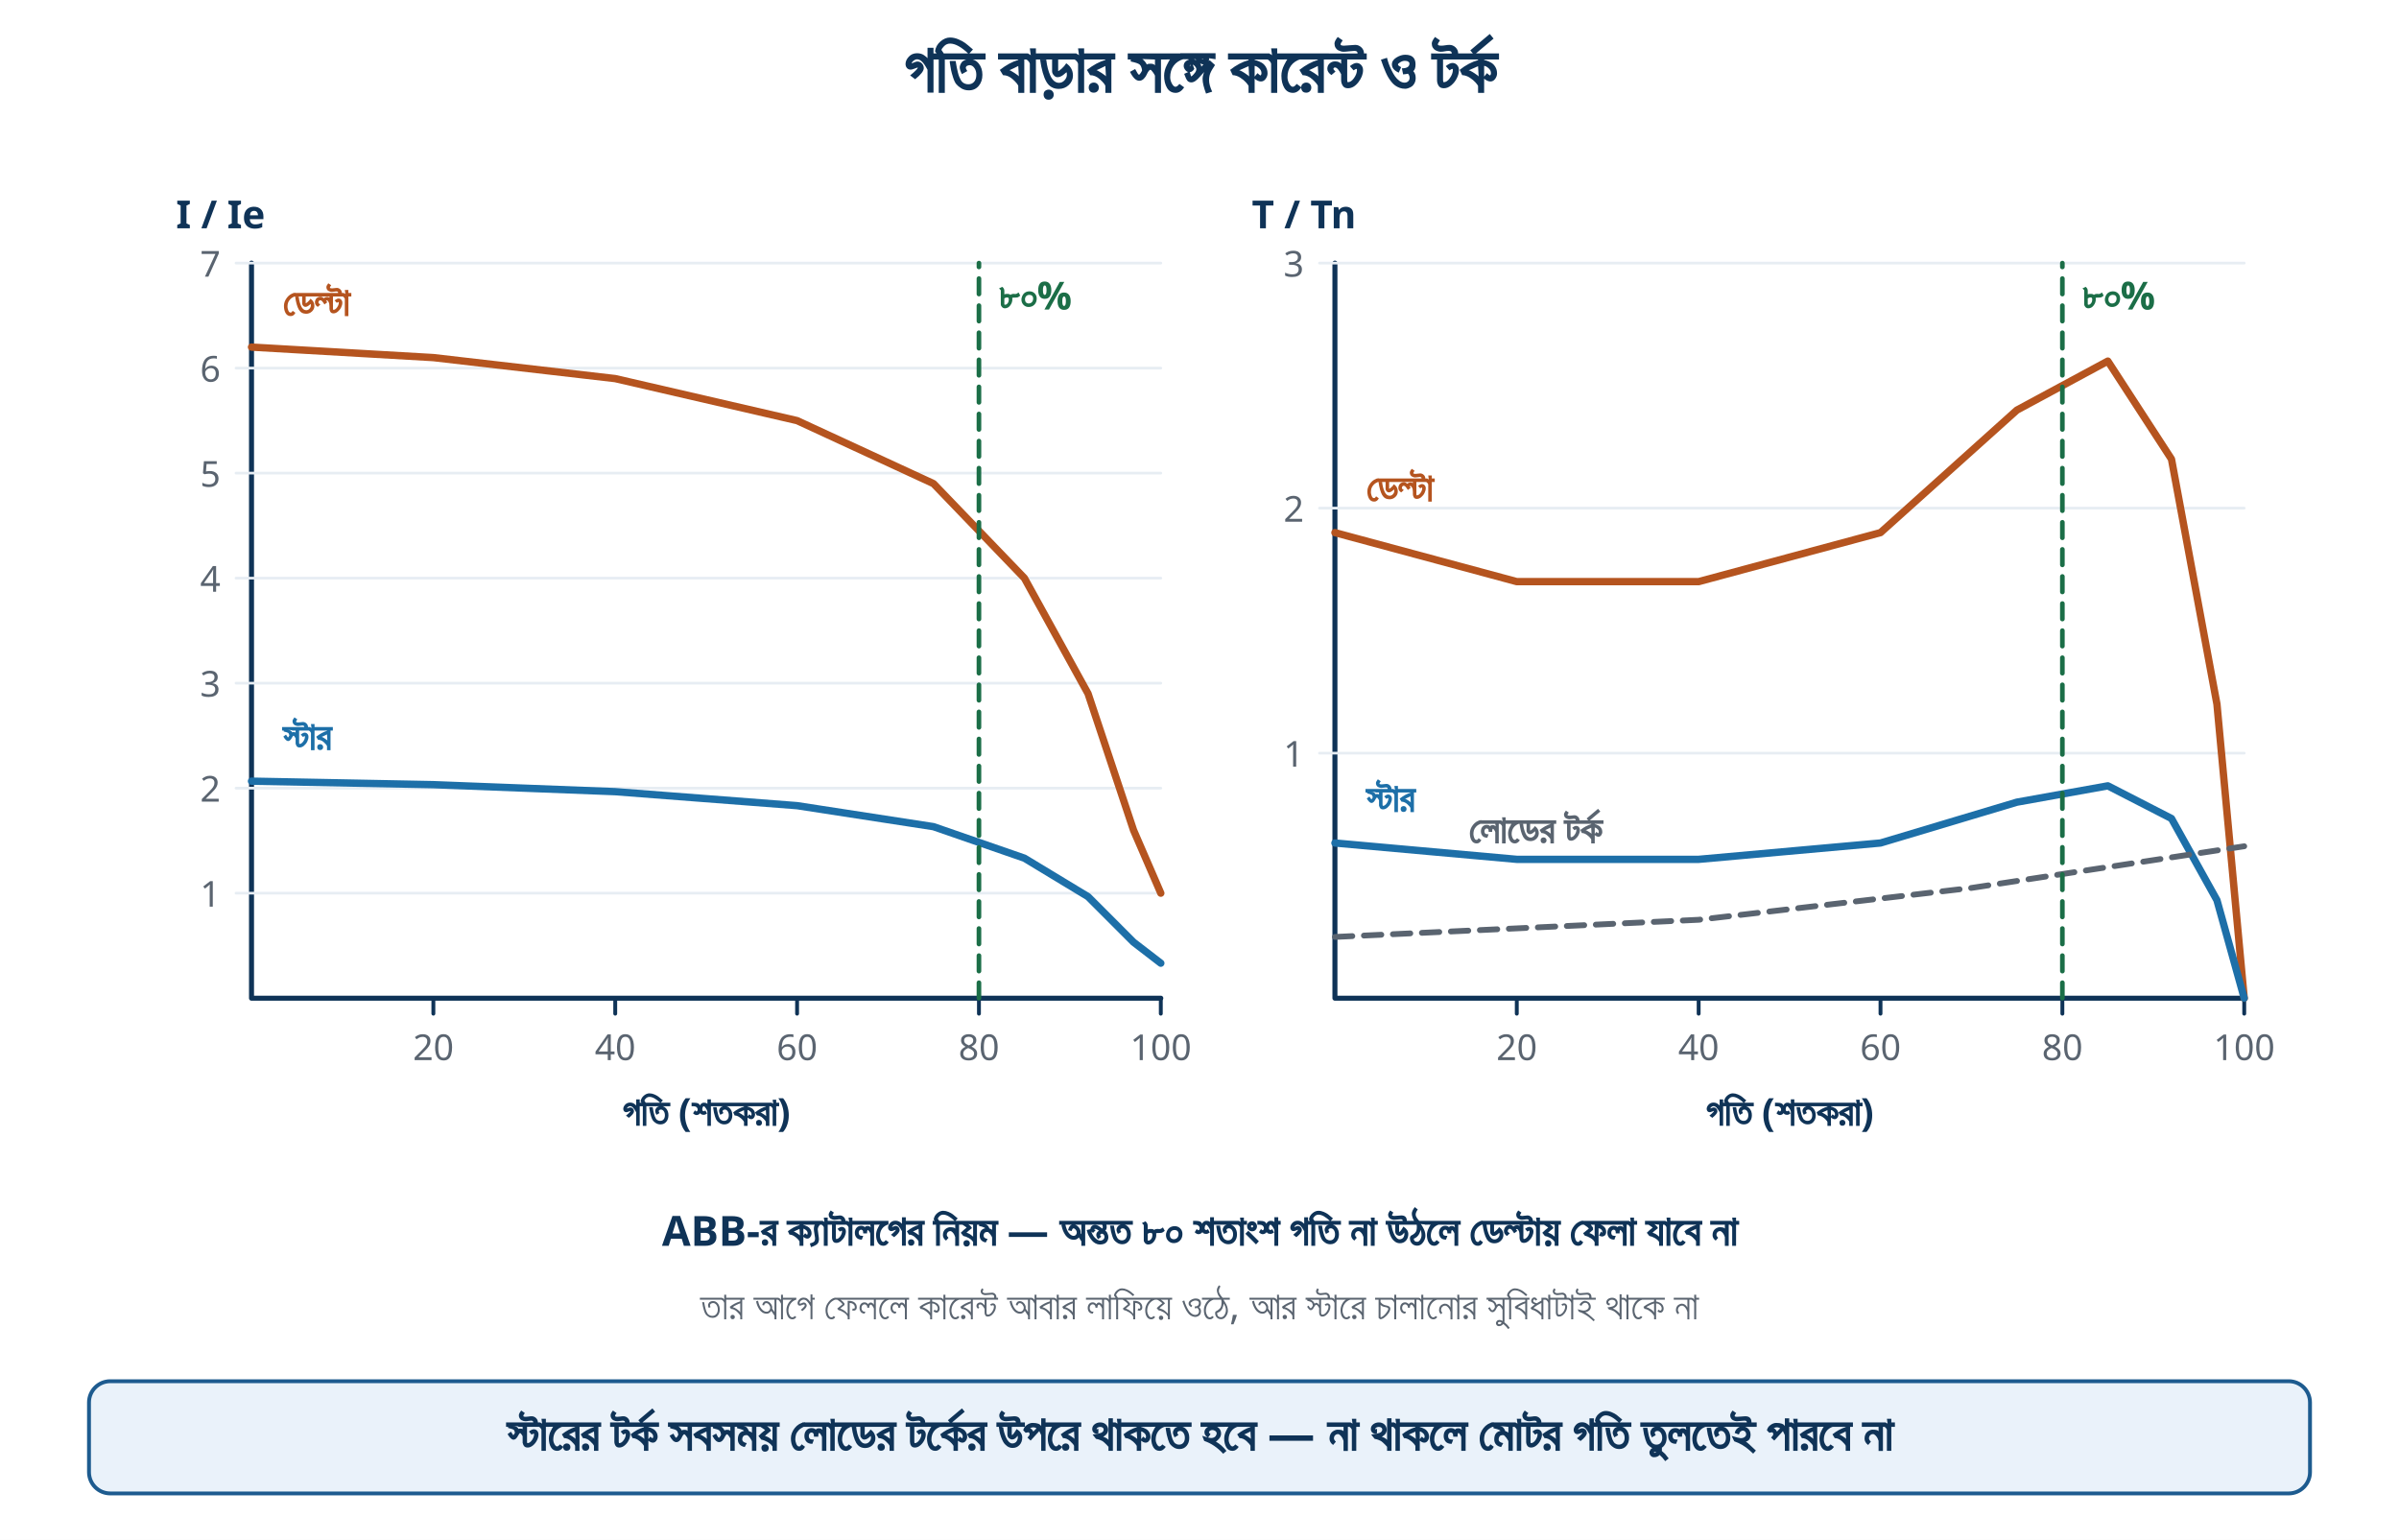
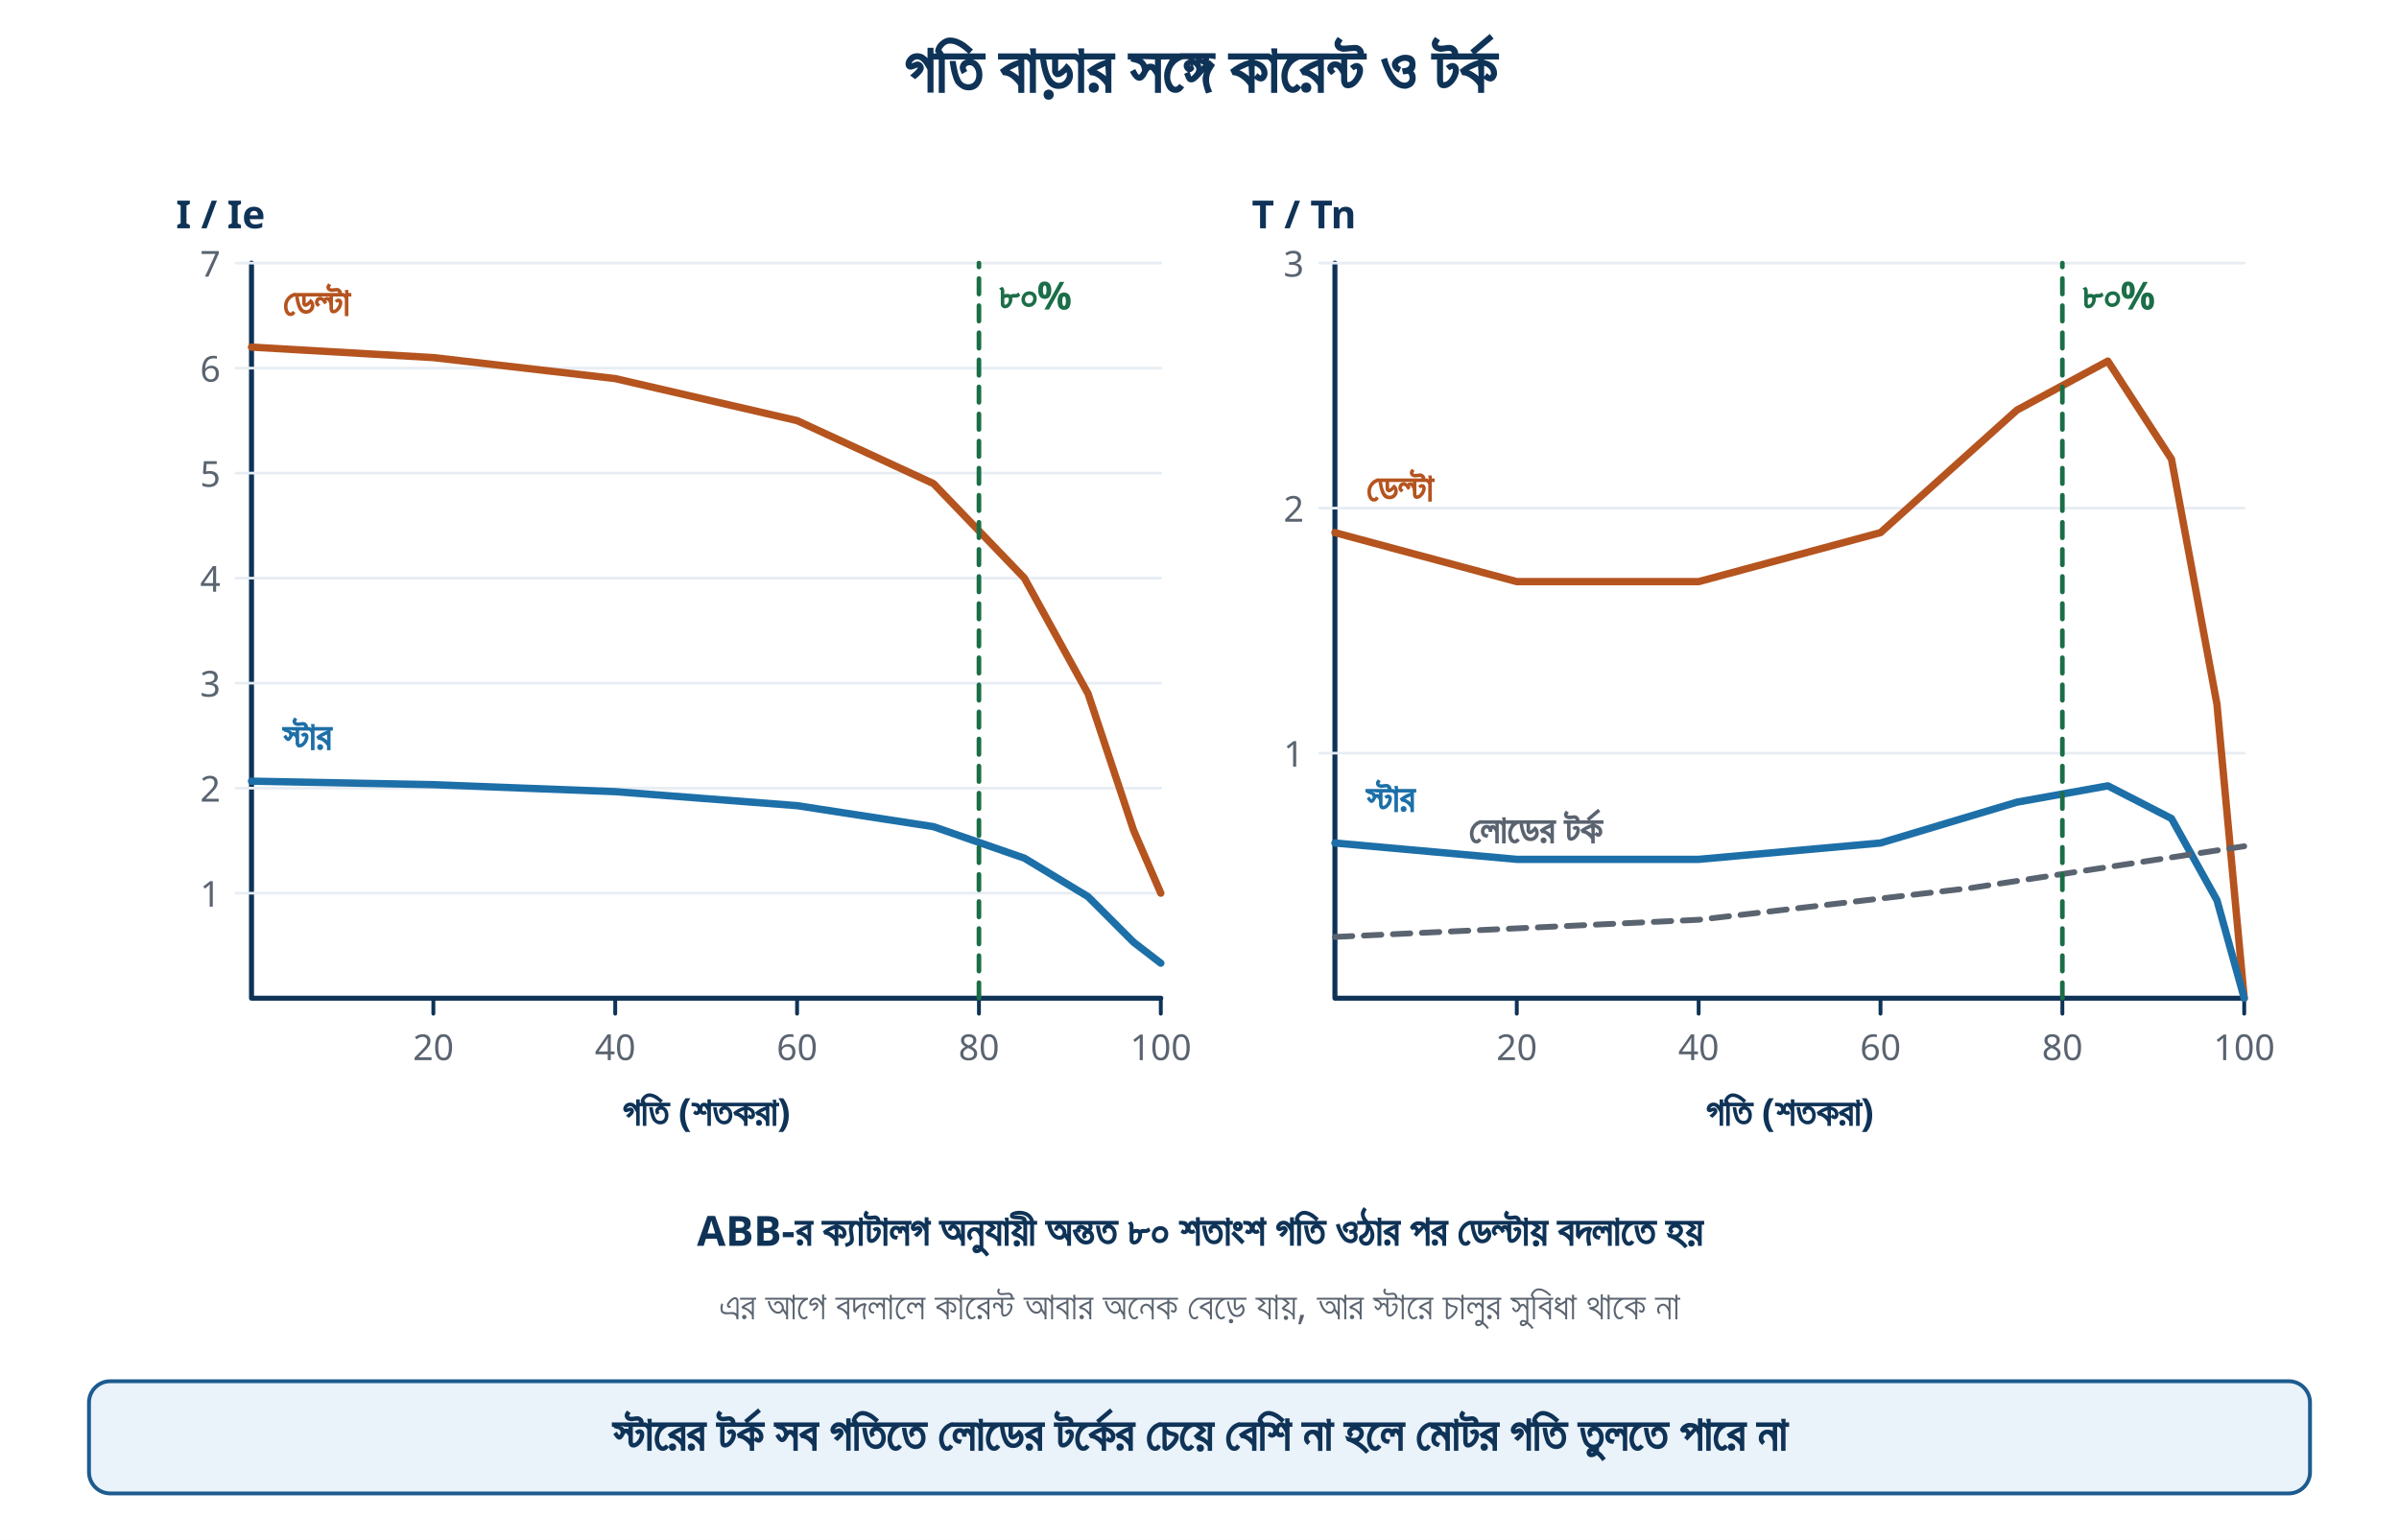
<svg xmlns="http://www.w3.org/2000/svg" width="1240" height="796" viewBox="0 0 1240 796">
  <rect width="1240" height="796" fill="#FFFFFF" />
  <text x="620.0" y="48.0" font-family="Kalpurush" font-size="34" font-weight="700" fill="#0F3357" text-anchor="middle">গতি বাড়ার সঙ্গে কারেন্ট ও টর্ক</text>
  <path d="M 130 136 L 130 516 L 600 516" fill="none" stroke="#0F3357" stroke-width="2.6" stroke-linecap="round" stroke-linejoin="round" />
  <path d="M 224.0 516 L 224.0 524" fill="none" stroke="#0F3357" stroke-width="2" stroke-linecap="round" stroke-linejoin="round" />
  <text x="224.0" y="548.0" font-family="Kalpurush" font-size="18.5" font-weight="400" fill="#5A6470" text-anchor="middle">20</text>
  <path d="M 318.0 516 L 318.0 524" fill="none" stroke="#0F3357" stroke-width="2" stroke-linecap="round" stroke-linejoin="round" />
  <text x="318.0" y="548.0" font-family="Kalpurush" font-size="18.5" font-weight="400" fill="#5A6470" text-anchor="middle">40</text>
  <path d="M 412.0 516 L 412.0 524" fill="none" stroke="#0F3357" stroke-width="2" stroke-linecap="round" stroke-linejoin="round" />
  <text x="412.0" y="548.0" font-family="Kalpurush" font-size="18.5" font-weight="400" fill="#5A6470" text-anchor="middle">60</text>
  <path d="M 506.0 516 L 506.0 524" fill="none" stroke="#0F3357" stroke-width="2" stroke-linecap="round" stroke-linejoin="round" />
  <text x="506.0" y="548.0" font-family="Kalpurush" font-size="18.5" font-weight="400" fill="#5A6470" text-anchor="middle">80</text>
  <path d="M 600.0 516 L 600.0 524" fill="none" stroke="#0F3357" stroke-width="2" stroke-linecap="round" stroke-linejoin="round" />
  <text x="600.0" y="548.0" font-family="Kalpurush" font-size="18.5" font-weight="400" fill="#5A6470" text-anchor="middle">100</text>
  <path d="M 122 461.714 L 600 461.714" fill="none" stroke="#E7EDF3" stroke-width="1.4" stroke-linecap="round" stroke-linejoin="round" />
  <text x="114.0" y="468.7" font-family="Kalpurush" font-size="18.5" font-weight="400" fill="#5A6470" text-anchor="end">1</text>
  <path d="M 122 407.429 L 600 407.429" fill="none" stroke="#E7EDF3" stroke-width="1.4" stroke-linecap="round" stroke-linejoin="round" />
  <text x="114.0" y="414.4" font-family="Kalpurush" font-size="18.5" font-weight="400" fill="#5A6470" text-anchor="end">2</text>
  <path d="M 122 353.143 L 600 353.143" fill="none" stroke="#E7EDF3" stroke-width="1.4" stroke-linecap="round" stroke-linejoin="round" />
  <text x="114.0" y="360.1" font-family="Kalpurush" font-size="18.5" font-weight="400" fill="#5A6470" text-anchor="end">3</text>
  <path d="M 122 298.857 L 600 298.857" fill="none" stroke="#E7EDF3" stroke-width="1.4" stroke-linecap="round" stroke-linejoin="round" />
  <text x="114.0" y="305.9" font-family="Kalpurush" font-size="18.5" font-weight="400" fill="#5A6470" text-anchor="end">4</text>
  <path d="M 122 244.571 L 600 244.571" fill="none" stroke="#E7EDF3" stroke-width="1.4" stroke-linecap="round" stroke-linejoin="round" />
  <text x="114.0" y="251.6" font-family="Kalpurush" font-size="18.5" font-weight="400" fill="#5A6470" text-anchor="end">5</text>
  <path d="M 122 190.286 L 600 190.286" fill="none" stroke="#E7EDF3" stroke-width="1.4" stroke-linecap="round" stroke-linejoin="round" />
  <text x="114.0" y="197.3" font-family="Kalpurush" font-size="18.5" font-weight="400" fill="#5A6470" text-anchor="end">6</text>
  <path d="M 122 136.0 L 600 136.0" fill="none" stroke="#E7EDF3" stroke-width="1.4" stroke-linecap="round" stroke-linejoin="round" />
  <text x="114.0" y="143.0" font-family="Kalpurush" font-size="18.5" font-weight="400" fill="#5A6470" text-anchor="end">7</text>
  <text x="365.0" y="582.0" font-family="Kalpurush" font-size="20" font-weight="700" fill="#0F3357" text-anchor="middle">গতি (শতকরা)</text>
  <text x="114.0" y="118.0" font-family="Kalpurush" font-size="20" font-weight="700" fill="#0F3357" text-anchor="middle">I / Ie</text>
  <path d="M 130.0 179.429 L 224.0 184.857 L 318.0 195.714 L 412.0 217.429 L 482.5 250 L 529.5 298.857 L 562.4 358.571 L 585.9 429.143 L 600.0 461.714" fill="none" stroke="#B5541F" stroke-width="3.8" stroke-linecap="round" stroke-linejoin="round" />
  <text x="146.0" y="163.4" font-family="Kalpurush" font-size="20" font-weight="700" fill="#B5541F" text-anchor="start">ডেল্টা</text>
  <path d="M 130.0 403.81 L 224.0 405.619 L 318.0 409.238 L 412.0 416.476 L 482.5 427.333 L 529.5 443.619 L 562.4 463.524 L 585.9 487.048 L 600.0 497.905" fill="none" stroke="#1D6FA8" stroke-width="3.8" stroke-linecap="round" stroke-linejoin="round" />
  <text x="146.0" y="387.8" font-family="Kalpurush" font-size="20" font-weight="700" fill="#1D6FA8" text-anchor="start">স্টার</text>
  <path d="M 506.0 516 L 506.0 136" fill="none" stroke="#1B6E47" stroke-width="2.4" stroke-linecap="round" stroke-linejoin="round" stroke-dasharray="8 6" />
  <text x="516.0" y="160.0" font-family="Kalpurush" font-size="20" font-weight="700" fill="#1B6E47" text-anchor="start">৮০%</text>
  <path d="M 690 136 L 690 516 L 1160 516" fill="none" stroke="#0F3357" stroke-width="2.6" stroke-linecap="round" stroke-linejoin="round" />
  <path d="M 784.0 516 L 784.0 524" fill="none" stroke="#0F3357" stroke-width="2" stroke-linecap="round" stroke-linejoin="round" />
  <text x="784.0" y="548.0" font-family="Kalpurush" font-size="18.5" font-weight="400" fill="#5A6470" text-anchor="middle">20</text>
  <path d="M 878.0 516 L 878.0 524" fill="none" stroke="#0F3357" stroke-width="2" stroke-linecap="round" stroke-linejoin="round" />
  <text x="878.0" y="548.0" font-family="Kalpurush" font-size="18.5" font-weight="400" fill="#5A6470" text-anchor="middle">40</text>
  <path d="M 972.0 516 L 972.0 524" fill="none" stroke="#0F3357" stroke-width="2" stroke-linecap="round" stroke-linejoin="round" />
  <text x="972.0" y="548.0" font-family="Kalpurush" font-size="18.5" font-weight="400" fill="#5A6470" text-anchor="middle">60</text>
  <path d="M 1066.0 516 L 1066.0 524" fill="none" stroke="#0F3357" stroke-width="2" stroke-linecap="round" stroke-linejoin="round" />
  <text x="1066.0" y="548.0" font-family="Kalpurush" font-size="18.5" font-weight="400" fill="#5A6470" text-anchor="middle">80</text>
  <path d="M 1160.0 516 L 1160.0 524" fill="none" stroke="#0F3357" stroke-width="2" stroke-linecap="round" stroke-linejoin="round" />
  <text x="1160.0" y="548.0" font-family="Kalpurush" font-size="18.5" font-weight="400" fill="#5A6470" text-anchor="middle">100</text>
  <path d="M 682 389.333 L 1160 389.333" fill="none" stroke="#E7EDF3" stroke-width="1.4" stroke-linecap="round" stroke-linejoin="round" />
  <text x="674.0" y="396.3" font-family="Kalpurush" font-size="18.5" font-weight="400" fill="#5A6470" text-anchor="end">1</text>
  <path d="M 682 262.667 L 1160 262.667" fill="none" stroke="#E7EDF3" stroke-width="1.4" stroke-linecap="round" stroke-linejoin="round" />
  <text x="674.0" y="269.7" font-family="Kalpurush" font-size="18.5" font-weight="400" fill="#5A6470" text-anchor="end">2</text>
  <path d="M 682 136.0 L 1160 136.0" fill="none" stroke="#E7EDF3" stroke-width="1.4" stroke-linecap="round" stroke-linejoin="round" />
  <text x="674.0" y="143.0" font-family="Kalpurush" font-size="18.5" font-weight="400" fill="#5A6470" text-anchor="end">3</text>
  <text x="925.0" y="582.0" font-family="Kalpurush" font-size="20" font-weight="700" fill="#0F3357" text-anchor="middle">গতি (শতকরা)</text>
  <text x="674.0" y="118.0" font-family="Kalpurush" font-size="20" font-weight="700" fill="#0F3357" text-anchor="middle">T / Tn</text>
  <path d="M 690.0 275.333 L 784.0 300.667 L 878.0 300.667 L 972.0 275.333 L 1042.5 212.0 L 1089.5 186.667 L 1122.4 237.333 L 1145.9 364.0 L 1160.0 516.0" fill="none" stroke="#B5541F" stroke-width="3.8" stroke-linecap="round" stroke-linejoin="round" />
  <text x="706.0" y="259.3" font-family="Kalpurush" font-size="20" font-weight="700" fill="#B5541F" text-anchor="start">ডেল্টা</text>
  <path d="M 690.0 435.778 L 784.0 444.222 L 878.0 444.222 L 972.0 435.778 L 1042.5 414.667 L 1089.5 406.222 L 1122.4 423.111 L 1145.9 465.333 L 1160.0 516.0" fill="none" stroke="#1D6FA8" stroke-width="3.8" stroke-linecap="round" stroke-linejoin="round" />
  <text x="706.0" y="419.8" font-family="Kalpurush" font-size="20" font-weight="700" fill="#1D6FA8" text-anchor="start">স্টার</text>
  <path d="M 690.0 484.333 L 878.0 475.467 L 1019.0 459.0 L 1160.0 437.467" fill="none" stroke="#5A6470" stroke-width="3" stroke-linecap="round" stroke-linejoin="round" stroke-dasharray="9 6" />
  <text x="793.4" y="436.0" font-family="Kalpurush" font-size="20" font-weight="700" fill="#5A6470" text-anchor="middle">লোডের টর্ক</text>
  <path d="M 1066.0 516 L 1066.0 136" fill="none" stroke="#1B6E47" stroke-width="2.4" stroke-linecap="round" stroke-linejoin="round" stroke-dasharray="8 6" />
  <text x="1076.0" y="160.0" font-family="Kalpurush" font-size="20" font-weight="700" fill="#1B6E47" text-anchor="start">৮০%</text>
-   <text x="620.0" y="644.0" font-family="Kalpurush" font-size="21.5" font-weight="700" fill="#0F3357" text-anchor="middle">ABB-র ক্যাটালগের নিয়ম — অন্তত ৮০ শতাংশ গতি না উঠলে ডেল্টায় ফেলা যাবে না</text>
-   <text x="620.0" y="682.0" font-family="Kalpurush" font-size="20" font-weight="400" fill="#5A6470" text-anchor="middle">তার আগে ফেললে কারেন্ট আবার লাফিয়ে ওঠে, আর স্টারে চালানোর সুবিধাটাই থাকে না</text>
+   <text x="620.0" y="644.0" font-family="Kalpurush" font-size="21.5" font-weight="700" fill="#0F3357" text-anchor="middle">ABB-র ক্যাটালগ অনুযায়ী অন্তত ৮০ শতাংশ গতি ওঠার পর ডেল্টায় বদলাতে হয়</text>
+   <text x="620.0" y="682.0" font-family="Kalpurush" font-size="20" font-weight="400" fill="#5A6470" text-anchor="middle">এর আগে বদলালে কারেন্ট আবার অনেক বেড়ে যায়, আর স্টারে চালুর সুবিধা থাকে না</text>
  <rect x="46.0" y="714.0" width="1148.0" height="58.0" rx="11" fill="#EAF2FA" stroke="#1D5B8F" stroke-width="2" />
-   <text x="620.0" y="750.0" font-family="Kalpurush" font-size="24.5" font-weight="700" fill="#0F3357" text-anchor="middle">স্টারের টর্ক সবসময় লোডের টর্কের উপরে থাকতে হবে — না থাকলে মোটর গতি তুলতেই পারবে না</text>
+   <text x="620.0" y="750.0" font-family="Kalpurush" font-size="24.5" font-weight="700" fill="#0F3357" text-anchor="middle">স্টারের টর্ক সব গতিতে লোডের টর্কের চেয়ে বেশি না হলে মোটর গতি তুলতে পারে না</text>
</svg>
